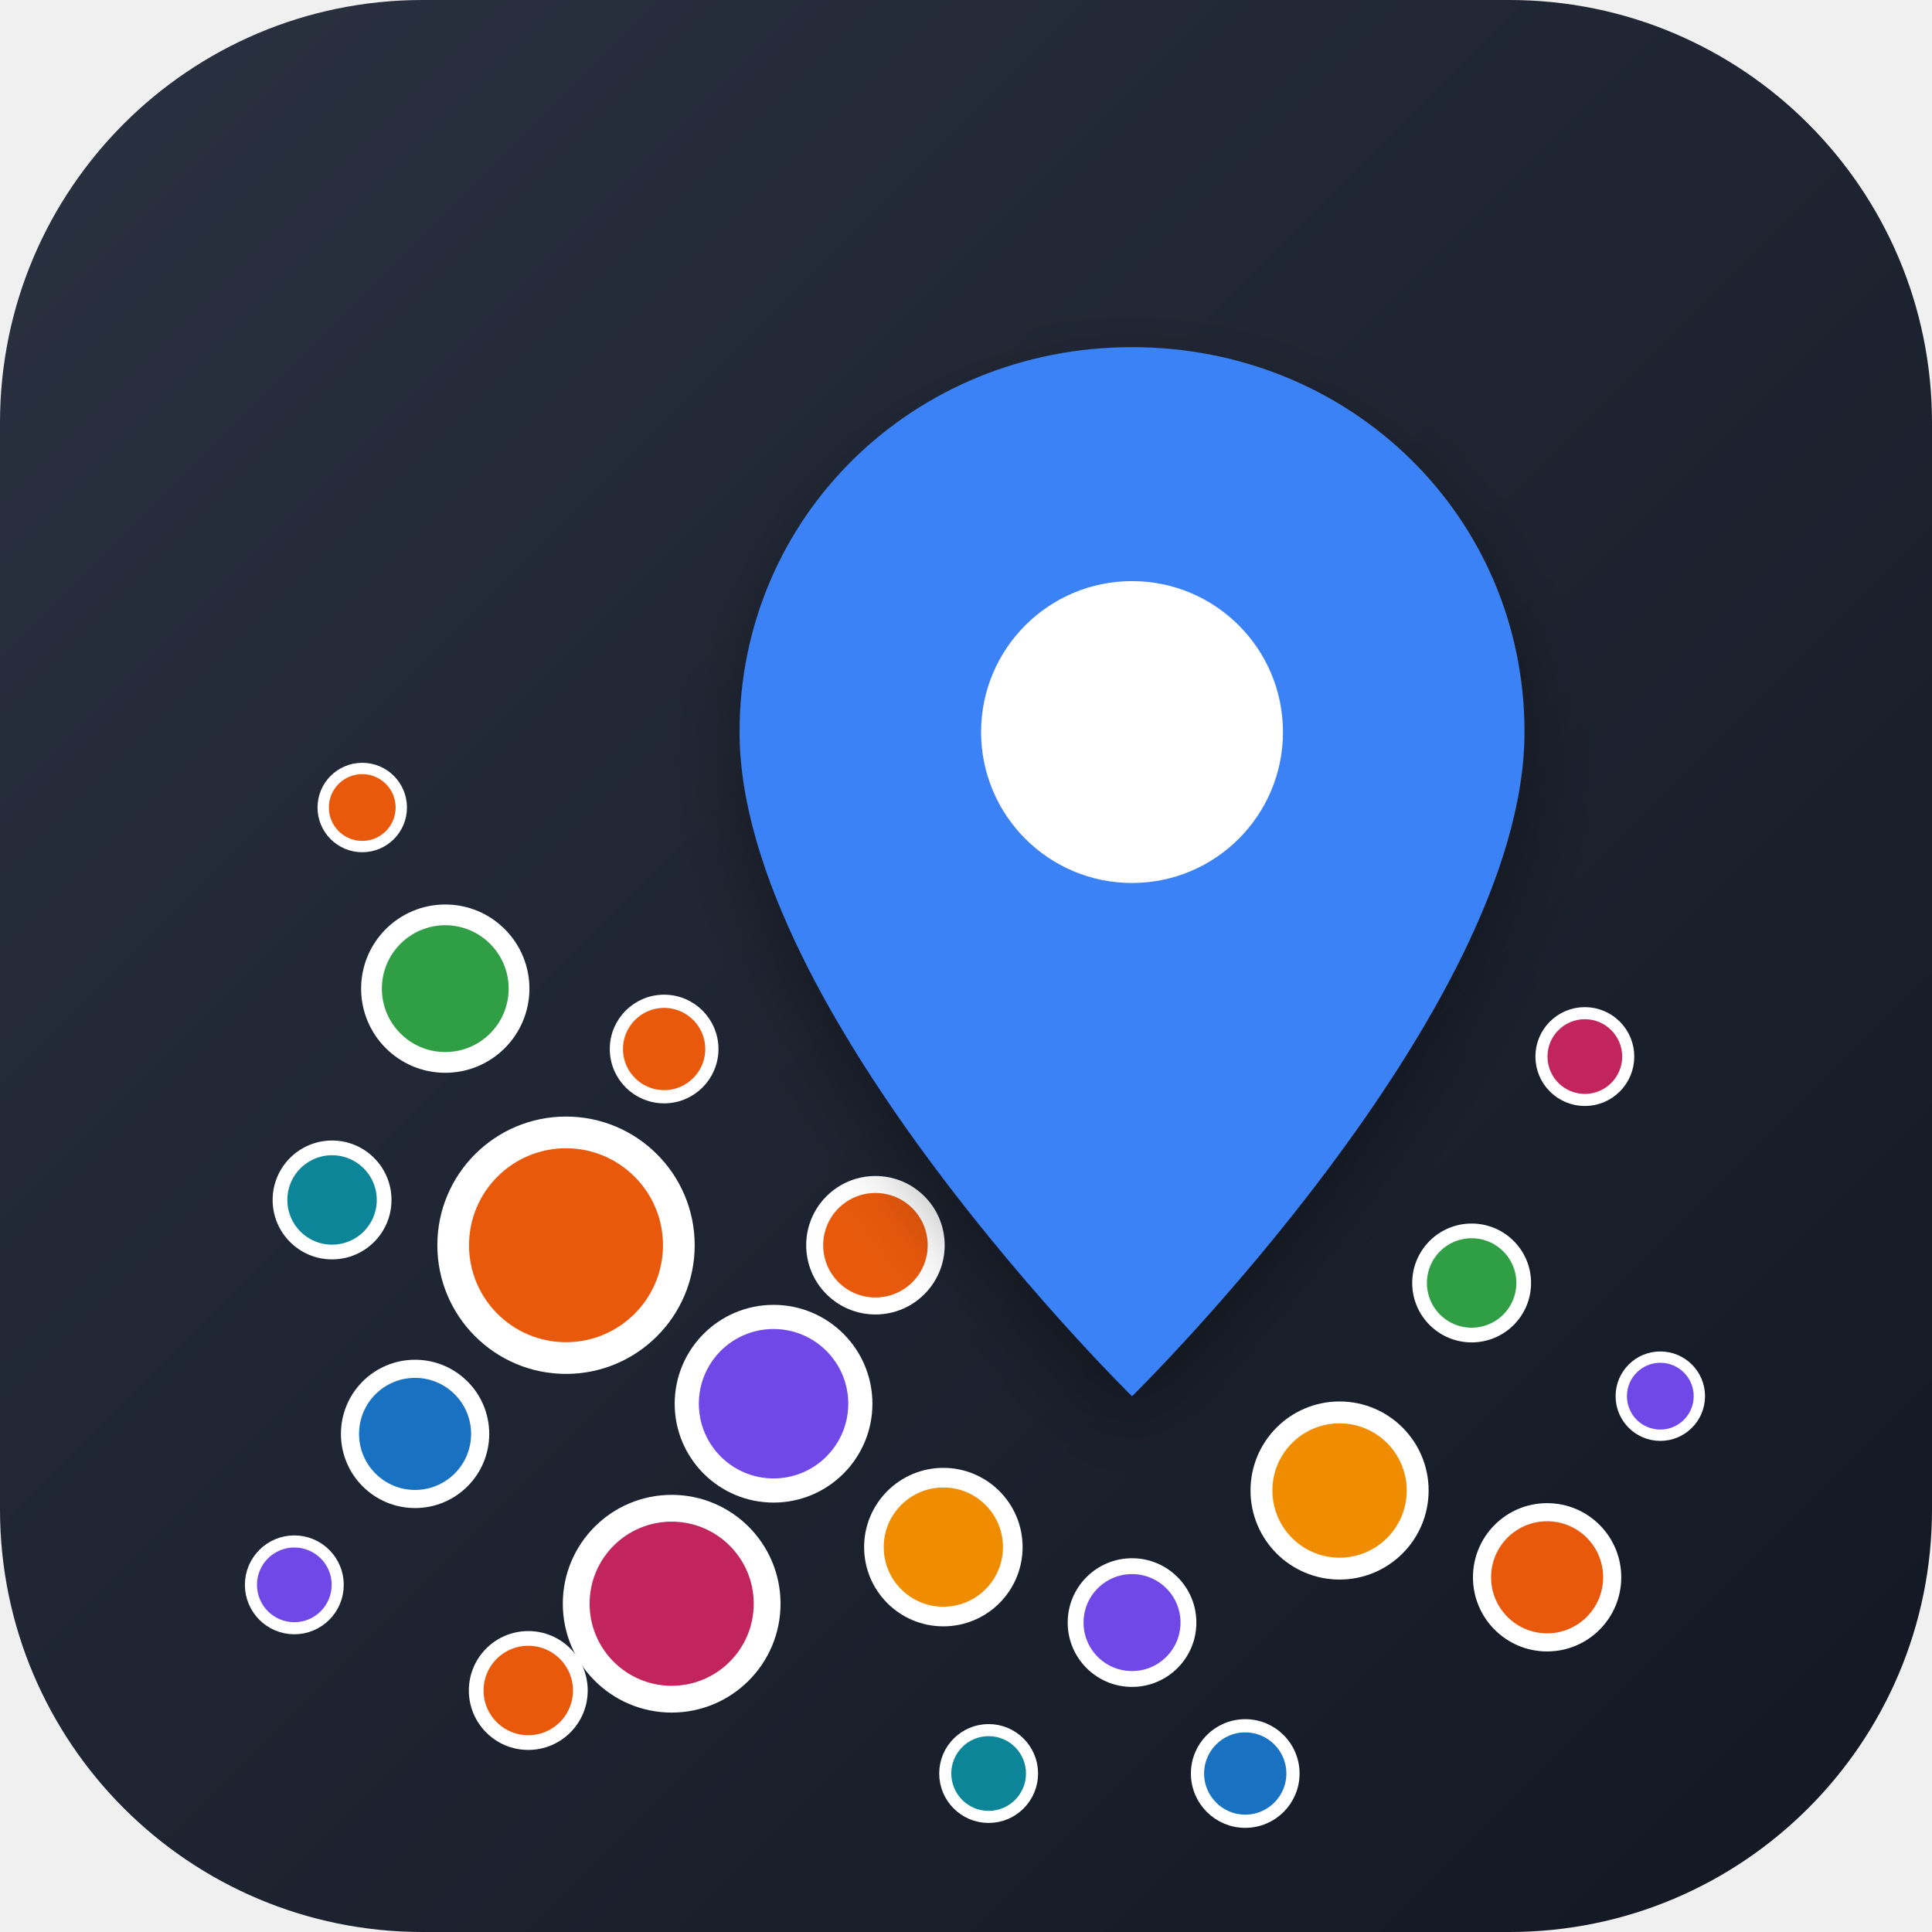
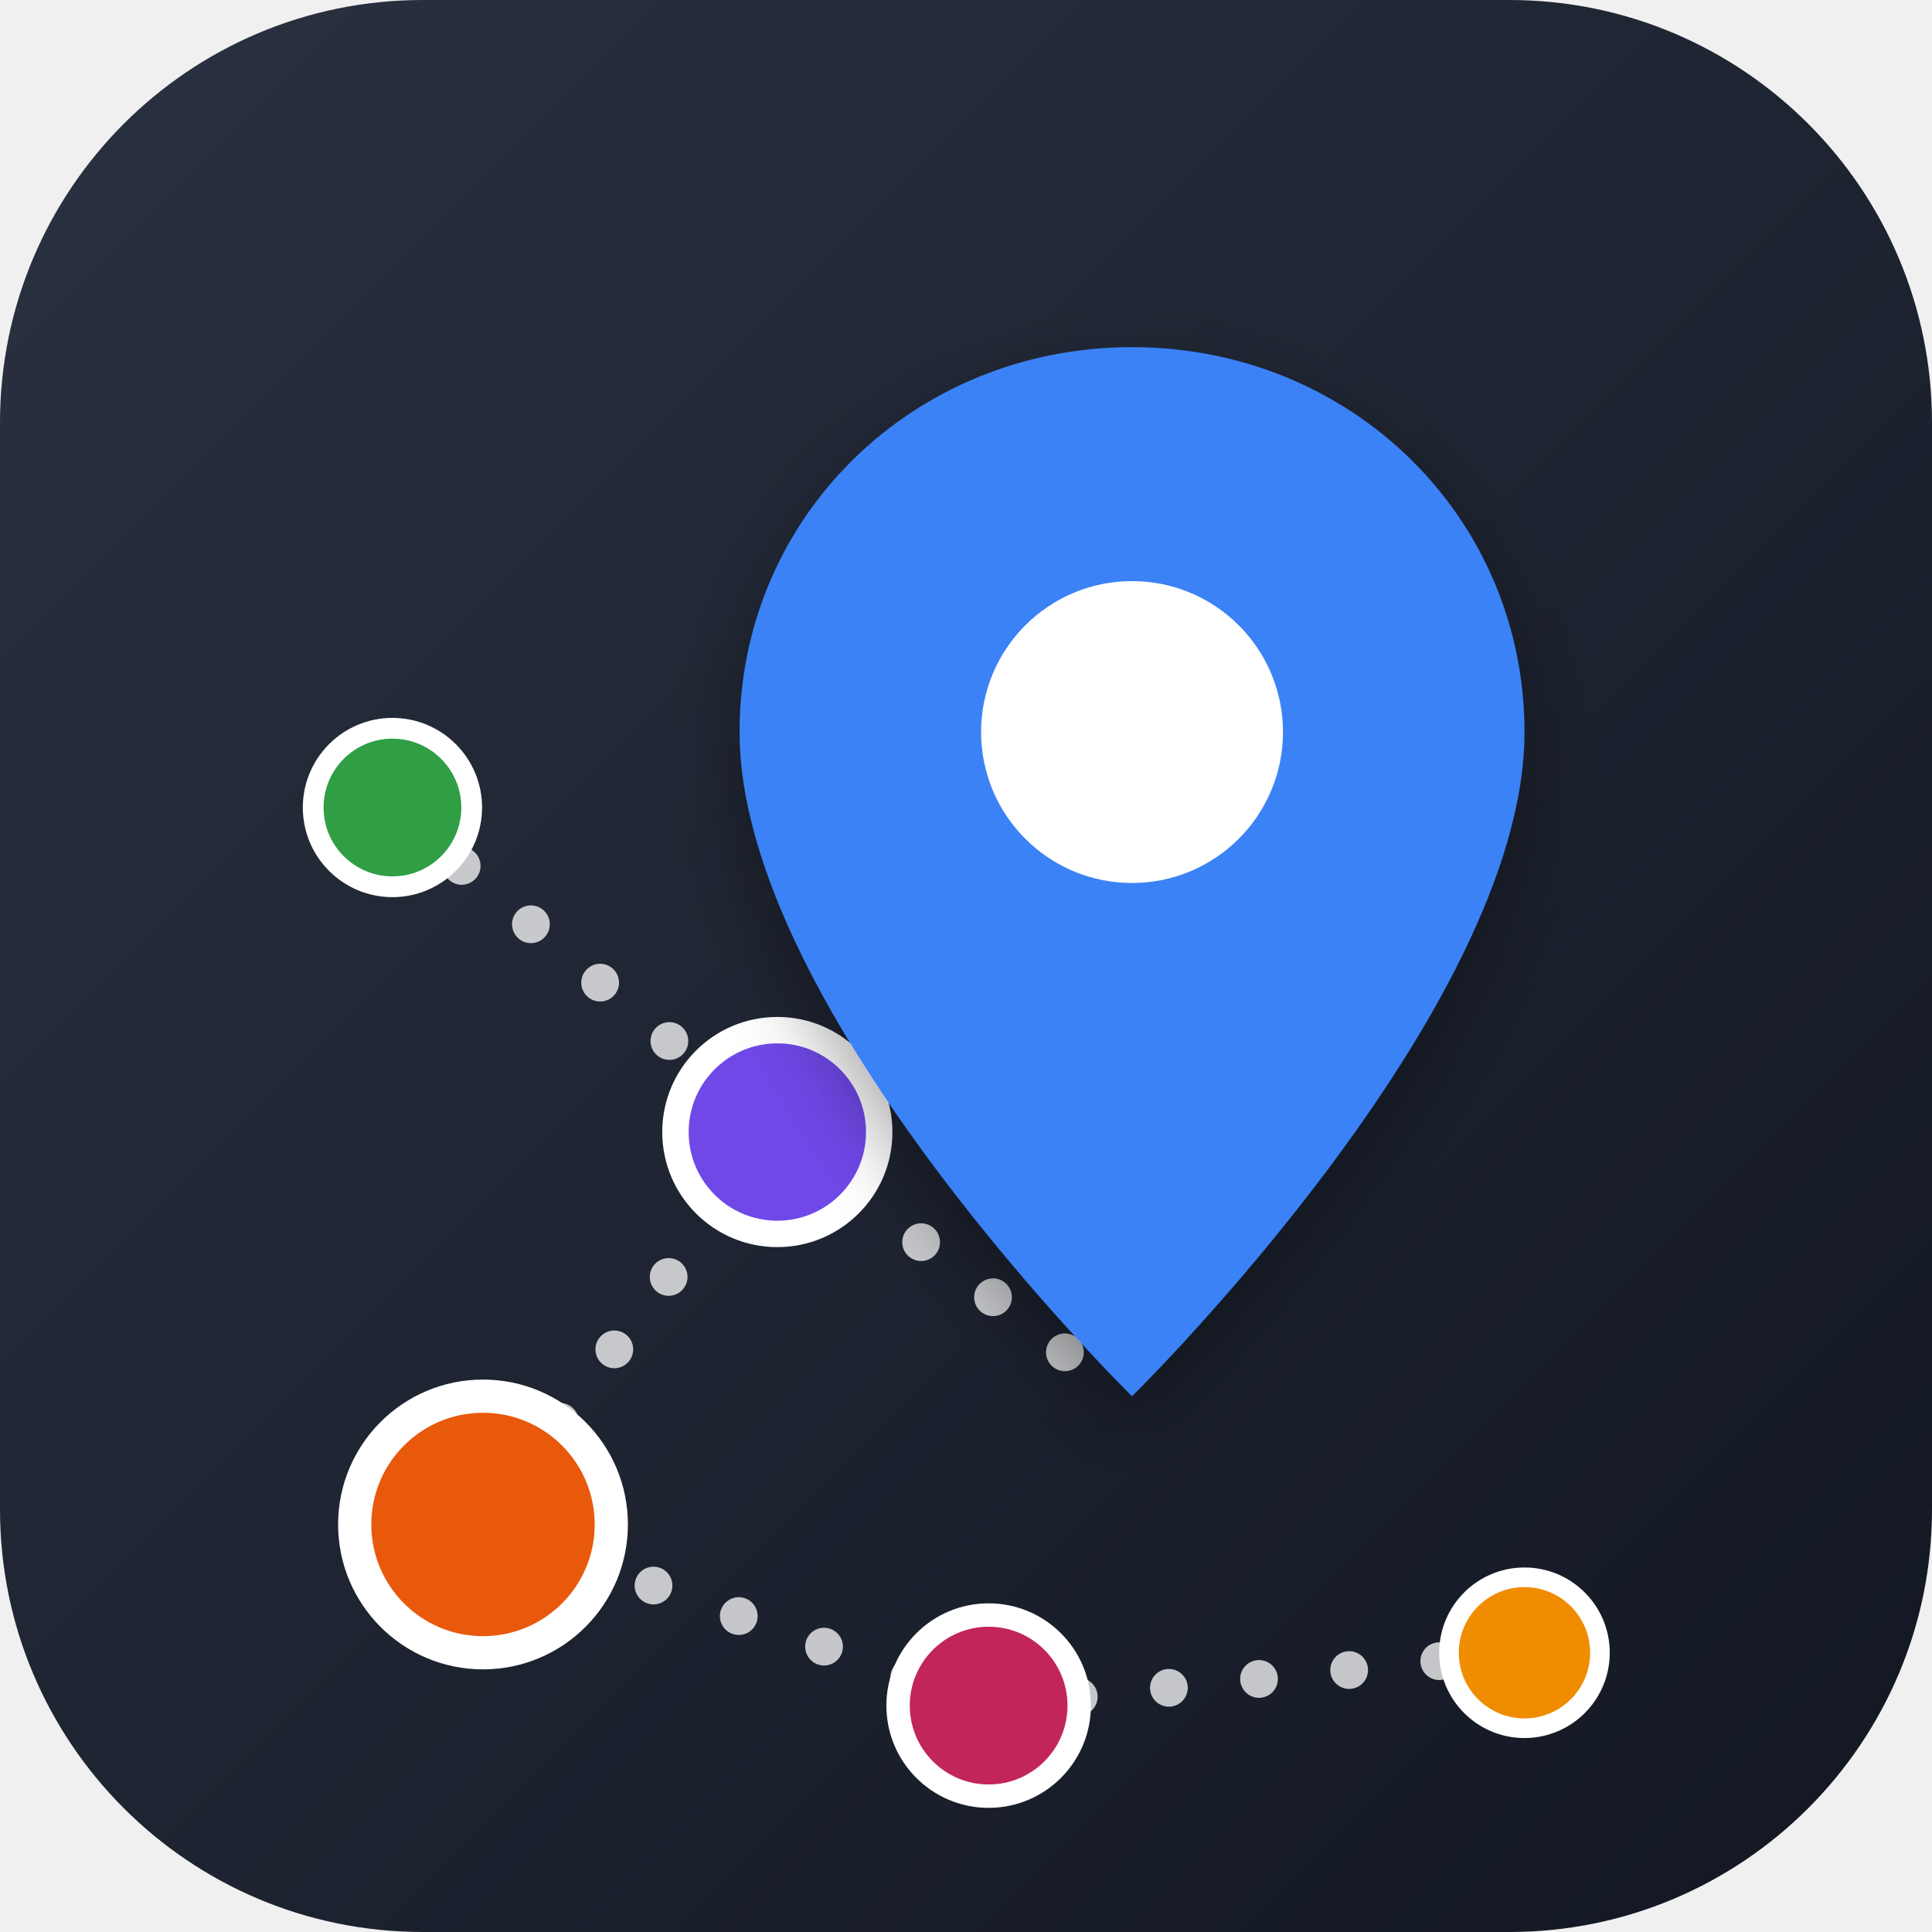
<svg xmlns="http://www.w3.org/2000/svg" viewBox="0 0 512 512">
  <defs>
    <linearGradient id="bg" x1="0" y1="0" x2="1" y2="1">
      <stop offset="0" stop-color="#2a3140" />
      <stop offset="1" stop-color="#121722" />
    </linearGradient>
    <filter id="sh" x="-20%" y="-20%" width="140%" height="140%">
      <feDropShadow dx="0" dy="8" stdDeviation="10" flood-color="#000" flood-opacity="0.35" />
    </filter>
  </defs>
  <rect width="512" height="512" rx="112" fill="url(#bg)" />
  <g transform="translate(0.0 0.0) scale(1.0)">
-     <circle cx="150" cy="330" r="29.9" fill="#e8590c" stroke="#ffffff" stroke-width="8.4" />
-     <circle cx="205" cy="372" r="23.0" fill="#7048e8" stroke="#ffffff" stroke-width="6.4" />
-     <circle cx="118" cy="262" r="19.55" fill="#2f9e44" stroke="#ffffff" stroke-width="5.5" />
-     <circle cx="250" cy="410" r="18.4" fill="#f08c00" stroke="#ffffff" stroke-width="5.2" />
-     <circle cx="178" cy="425" r="25.3" fill="#c2255c" stroke="#ffffff" stroke-width="7.1" />
-     <circle cx="110" cy="380" r="17.25" fill="#1971c2" stroke="#ffffff" stroke-width="4.8" />
-     <circle cx="88" cy="318" r="13.8" fill="#0c8599" stroke="#ffffff" stroke-width="3.9" />
-     <circle cx="232" cy="330" r="16.1" fill="#e8590c" stroke="#ffffff" stroke-width="4.5" />
-     <circle cx="300" cy="430" r="14.95" fill="#7048e8" stroke="#ffffff" stroke-width="4.2" />
-     <circle cx="140" cy="448" r="13.8" fill="#e8590c" stroke="#ffffff" stroke-width="3.9" />
-     <circle cx="355" cy="395" r="20.7" fill="#f08c00" stroke="#ffffff" stroke-width="5.8" />
-     <circle cx="390" cy="340" r="13.8" fill="#2f9e44" stroke="#ffffff" stroke-width="3.9" />
-     <circle cx="410" cy="418" r="17.25" fill="#e8590c" stroke="#ffffff" stroke-width="4.8" />
-     <circle cx="330" cy="470" r="12.65" fill="#1971c2" stroke="#ffffff" stroke-width="3.5" />
-     <circle cx="78" cy="420" r="11.5" fill="#7048e8" stroke="#ffffff" stroke-width="3.2" />
-     <circle cx="176" cy="278" r="12.65" fill="#e8590c" stroke="#ffffff" stroke-width="3.5" />
-     <circle cx="96" cy="214" r="10.35" fill="#e8590c" stroke="#ffffff" stroke-width="3.0" />
-     <circle cx="420" cy="280" r="11.5" fill="#c2255c" stroke="#ffffff" stroke-width="3.2" />
-     <circle cx="262" cy="470" r="11.5" fill="#0c8599" stroke="#ffffff" stroke-width="3.2" />
-     <circle cx="440" cy="370" r="10.35" fill="#7048e8" stroke="#ffffff" stroke-width="3.0" />
-     <g filter="url(#sh)">
-       <path d="M300 92c-58 0-104 45-104 102 0 74 104 176 104 176s104-102 104-176c0-57-46-102-104-102z" fill="#3b82f6" />
+     <g stroke="#ffffff" stroke-width="10" stroke-linecap="round" stroke-dasharray="0 24" opacity="0.75">
+       <line x1="104" y1="214" x2="206" y2="300" />
+       <line x1="206" y1="300" x2="128" y2="404" />
+       <line x1="128" y1="404" x2="262" y2="452" />
+       <line x1="262" y1="452" x2="404" y2="438" />
+       <line x1="206" y1="300" x2="300" y2="372" />
    </g>
+     <circle cx="128" cy="404" r="34" fill="#e8590c" stroke="#ffffff" stroke-width="8.8" />
+     <circle cx="206" cy="300" r="27" fill="#7048e8" stroke="#ffffff" stroke-width="7.0" />
+     <circle cx="104" cy="214" r="21" fill="#2f9e44" stroke="#ffffff" stroke-width="5.5" />
+     <circle cx="262" cy="452" r="24" fill="#c2255c" stroke="#ffffff" stroke-width="6.2" />
+     <circle cx="404" cy="438" r="20" fill="#f08c00" stroke="#ffffff" stroke-width="5.2" />
+     <path filter="url(#sh)" d="M300 92c-58 0-104 45-104 102 0 74 104 176 104 176s104-102 104-176c0-57-46-102-104-102z" fill="#3b82f6" />
    <circle cx="300" cy="194" r="40" fill="#ffffff" />
  </g>
</svg>
